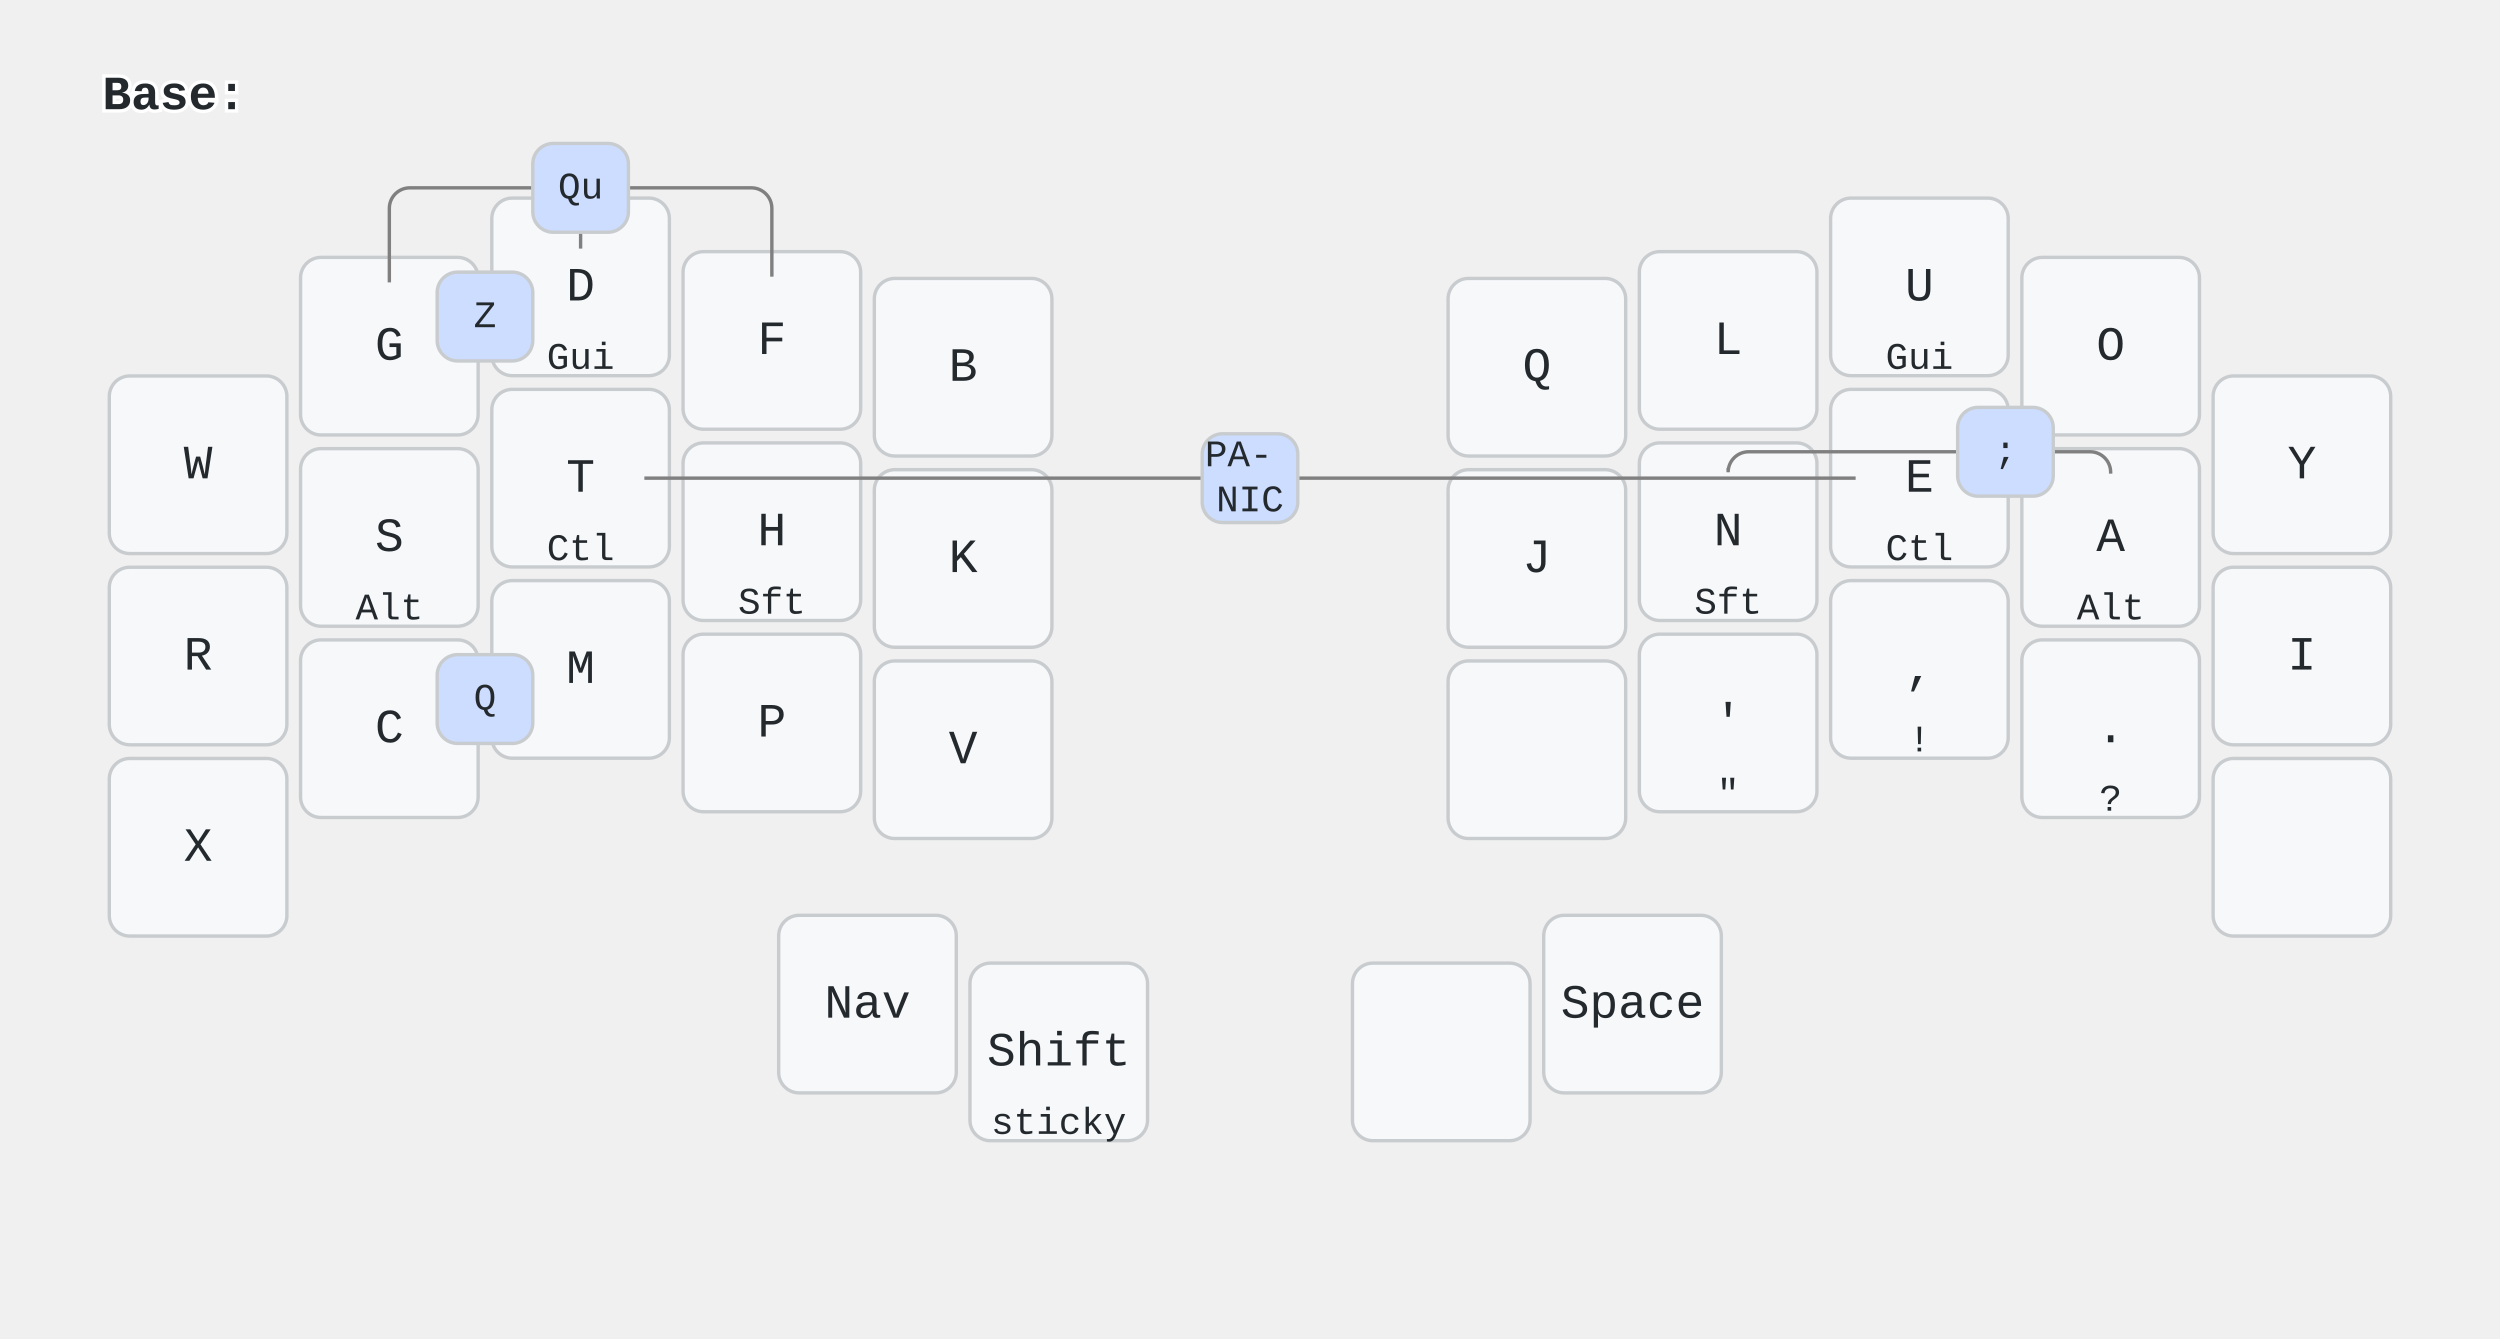
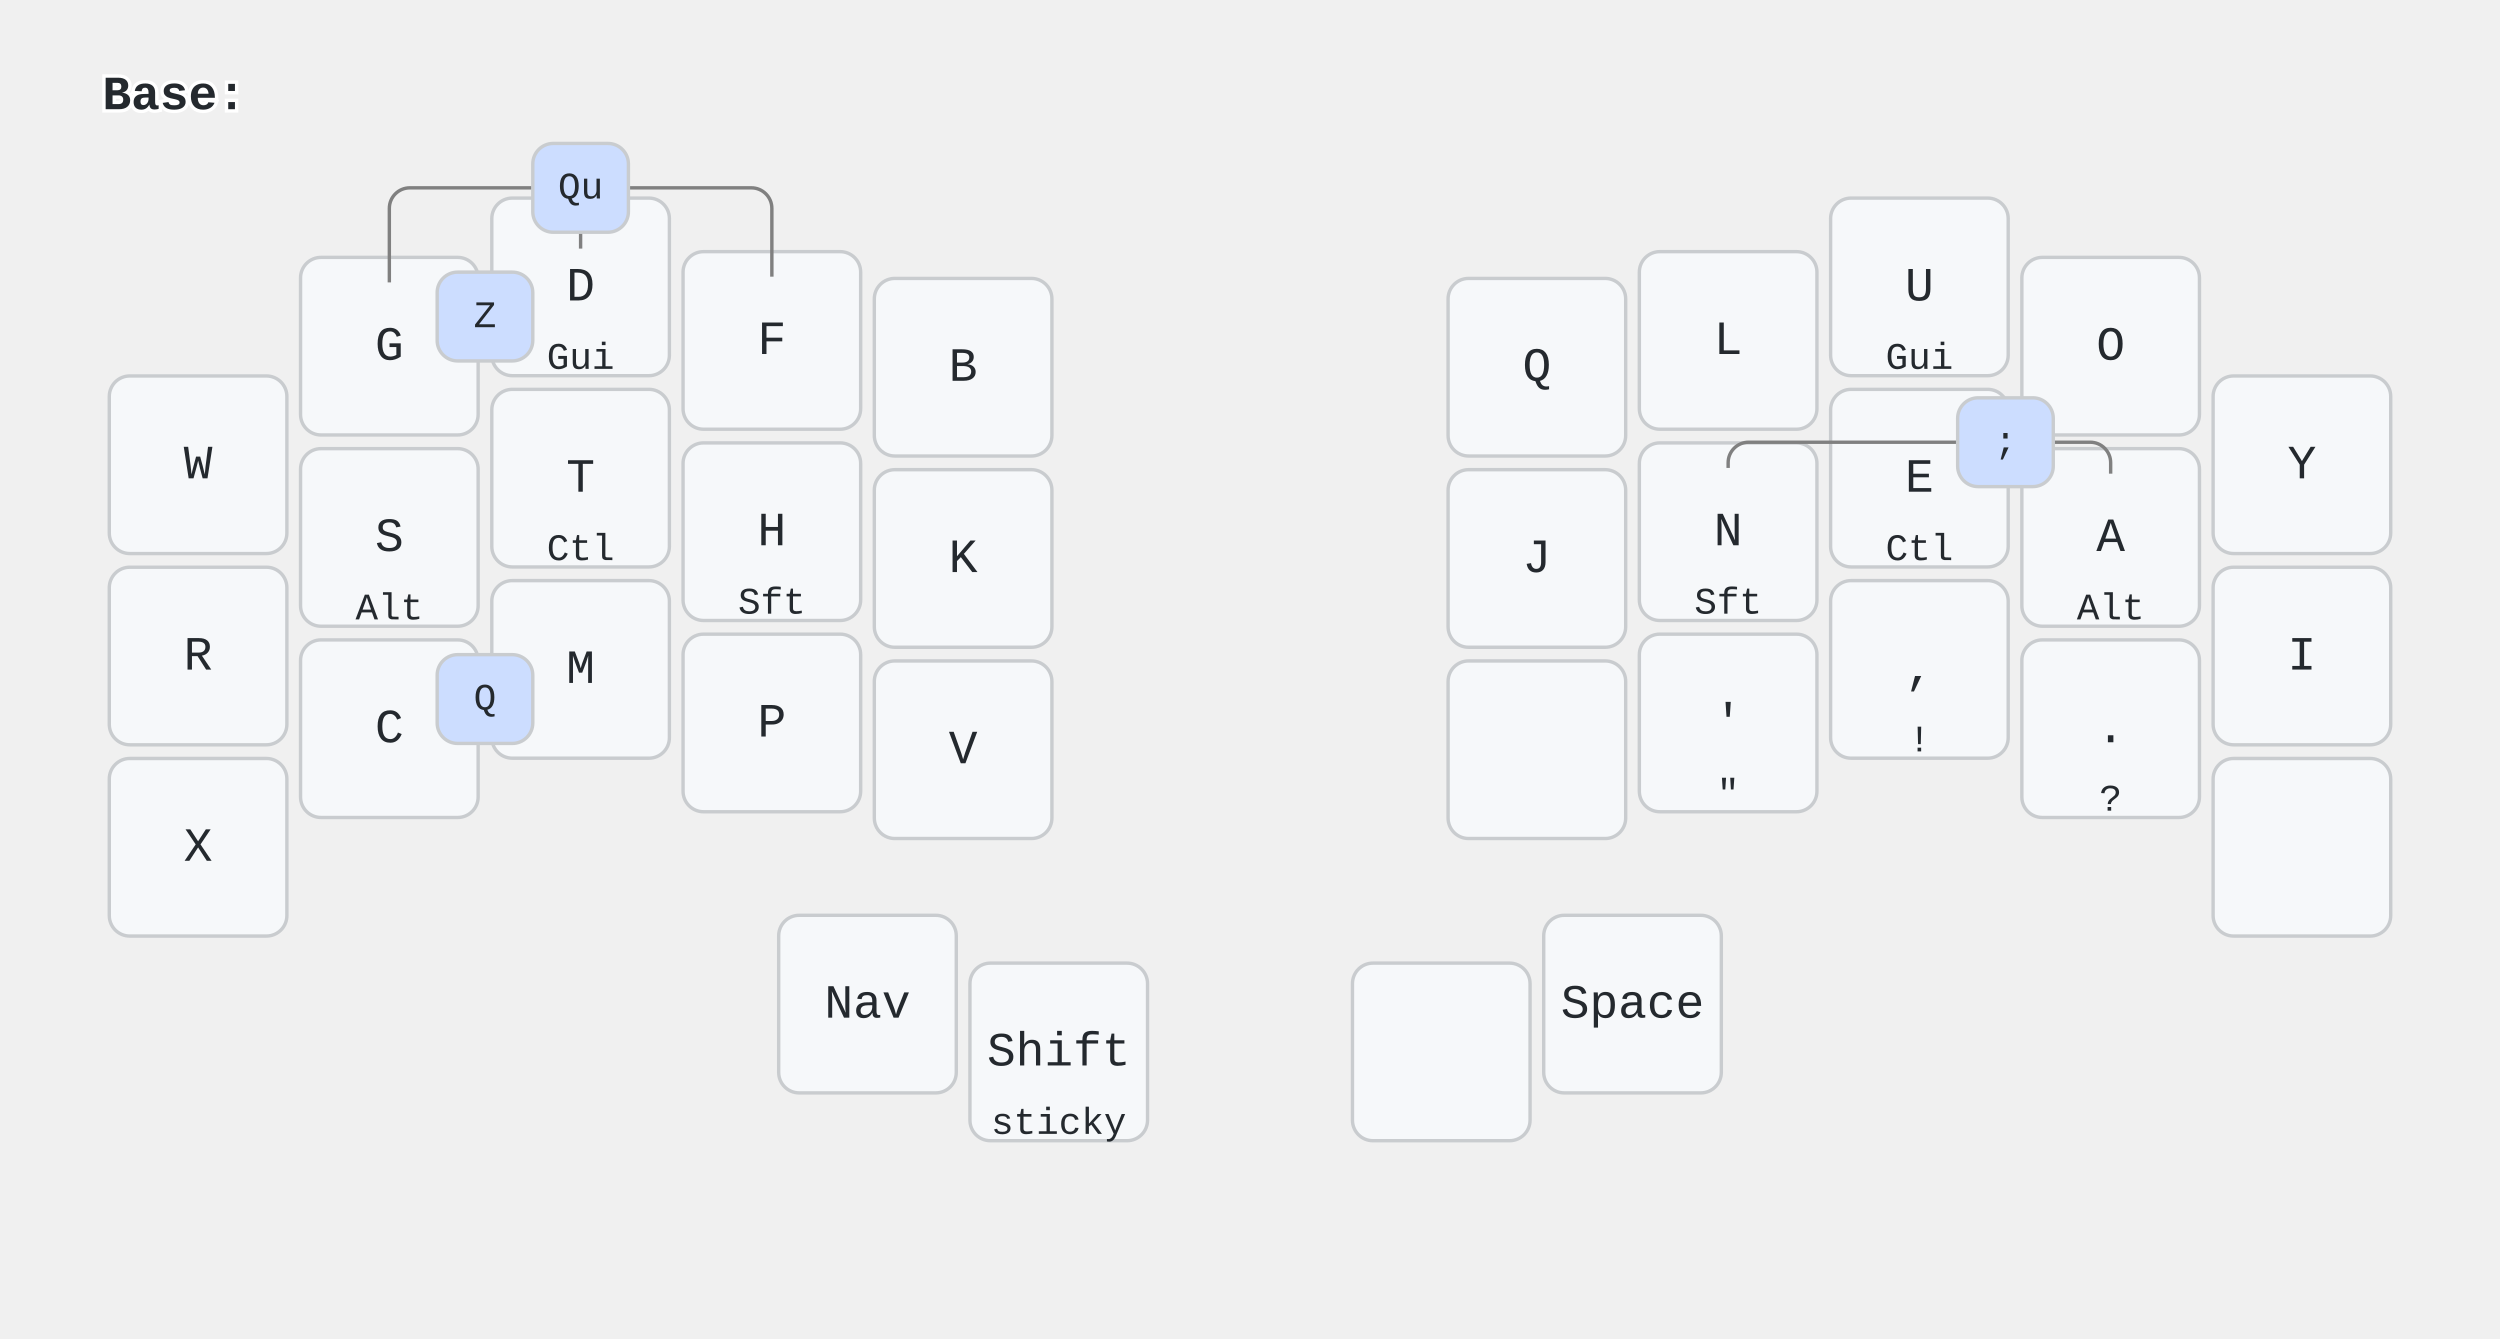
<svg xmlns="http://www.w3.org/2000/svg" width="732.0" height="392.0" viewBox="0 0 732.0 392.0">
  <style>/* font and background color specifications */
svg {
    font-family: SFMono-Regular,Consolas,Liberation Mono,Menlo,monospace;
    font-size: 14px;
    font-kerning: normal;
    text-rendering: optimizeLegibility;
    fill: #24292e;
}

/* default key styling */
rect {
    fill: #f6f8fa;
    stroke: #c9cccf;
    stroke-width: 1;
}

/* color accent for combo boxes */
rect.combo {
    fill: #cdf;
}

/* color accent for held keys */
rect.held, rect.combo.held {
    fill: #fdd;
}

/* color accent for ghost (optional) keys */
rect.ghost, rect.combo.ghost {
    fill: #ddd;
}

text {
    text-anchor: middle;
    dominant-baseline: middle;
}

/* styling for layer labels */
text.label {
    font-weight: bold;
    text-anchor: start;
    stroke: white;
    stroke-width: 2;
    paint-order: stroke;
}

/* styling for combo tap, and key hold/shifted label text */
text.combo, text.hold, text.shifted {
    font-size: 11px;
}

text.hold {
    text-anchor: middle;
    dominant-baseline: auto;
}

text.shifted {
    text-anchor: middle;
    dominant-baseline: hanging;
}

/* styling for hold/shifted label text in combo box */
text.combo.hold, text.combo.shifted {
    font-size: 8px;
}

/* styling for combo dendrons */
path {
    stroke-width: 1;
    stroke: gray;
    fill: none;
}
</style>
  <g class="layer-Base">
    <text x="30.0" y="28.0" class="label">Base:</text>
    <rect rx="6.0" ry="6.0" x="32.0" y="110.08" width="52.0" height="52.0" class="" />
    <text x="58.0" y="136.08" class="tap">W</text>
    <rect rx="6.0" ry="6.0" x="88.0" y="75.36" width="52.0" height="52.0" class="" />
    <text x="114.0" y="101.36" class="tap">G</text>
    <rect rx="6.0" ry="6.0" x="144.0" y="58.0" width="52.0" height="52.0" class="" />
    <text x="170.0" y="84.0" class="tap">D</text>
    <text x="170.0" y="108.0" class="hold">Gui</text>
    <rect rx="6.0" ry="6.0" x="200.0" y="73.68" width="52.0" height="52.0" class="" />
    <text x="226.0" y="99.68" class="tap">F</text>
    <rect rx="6.0" ry="6.0" x="256.0" y="81.52" width="52.0" height="52.0" class="" />
    <text x="282.0" y="107.52" class="tap">B</text>
    <rect rx="6.0" ry="6.0" x="424.0" y="81.52" width="52.0" height="52.0" class="" />
    <text x="450.0" y="107.52" class="tap">Q</text>
    <rect rx="6.0" ry="6.0" x="480.0" y="73.68" width="52.0" height="52.0" class="" />
    <text x="506.0" y="99.68" class="tap">L</text>
    <rect rx="6.0" ry="6.0" x="536.0" y="58.0" width="52.0" height="52.0" class="" />
    <text x="562.0" y="84.0" class="tap">U</text>
    <text x="562.0" y="108.0" class="hold">Gui</text>
    <rect rx="6.0" ry="6.0" x="592.0" y="75.36" width="52.0" height="52.0" class="" />
    <text x="618.0" y="101.36" class="tap">O</text>
    <rect rx="6.0" ry="6.0" x="648.0" y="110.08" width="52.0" height="52.0" class="" />
    <text x="674.0" y="136.08" class="tap">Y</text>
    <rect rx="6.0" ry="6.0" x="32.0" y="166.08" width="52.0" height="52.0" class="" />
    <text x="58.0" y="192.08" class="tap">R</text>
    <rect rx="6.0" ry="6.0" x="88.0" y="131.36" width="52.0" height="52.0" class="" />
    <text x="114.0" y="157.36" class="tap">S</text>
    <text x="114.0" y="181.36" class="hold">Alt</text>
    <rect rx="6.0" ry="6.0" x="144.0" y="114.0" width="52.0" height="52.0" class="" />
    <text x="170.0" y="140.0" class="tap">T</text>
    <text x="170.0" y="164.0" class="hold">Ctl</text>
    <rect rx="6.0" ry="6.0" x="200.0" y="129.68" width="52.0" height="52.0" class="" />
    <text x="226.0" y="155.68" class="tap">H</text>
    <text x="226.0" y="179.68" class="hold">Sft</text>
    <rect rx="6.0" ry="6.0" x="256.0" y="137.52" width="52.0" height="52.0" class="" />
    <text x="282.0" y="163.52" class="tap">K</text>
    <rect rx="6.0" ry="6.0" x="424.0" y="137.52" width="52.0" height="52.0" class="" />
    <text x="450.0" y="163.52" class="tap">J</text>
    <rect rx="6.0" ry="6.0" x="480.0" y="129.68" width="52.0" height="52.0" class="" />
    <text x="506.0" y="155.68" class="tap">N</text>
    <text x="506.0" y="179.68" class="hold">Sft</text>
    <rect rx="6.0" ry="6.0" x="536.0" y="114.0" width="52.0" height="52.0" class="" />
    <text x="562.0" y="140.0" class="tap">E</text>
    <text x="562.0" y="164.0" class="hold">Ctl</text>
    <rect rx="6.0" ry="6.0" x="592.0" y="131.36" width="52.0" height="52.0" class="" />
    <text x="618.0" y="157.36" class="tap">A</text>
    <text x="618.0" y="181.36" class="hold">Alt</text>
    <rect rx="6.0" ry="6.0" x="648.0" y="166.08" width="52.0" height="52.0" class="" />
    <text x="674.0" y="192.08" class="tap">I</text>
    <rect rx="6.0" ry="6.0" x="32.0" y="222.08" width="52.0" height="52.0" class="" />
    <text x="58.0" y="248.08" class="tap">X</text>
    <rect rx="6.0" ry="6.0" x="88.0" y="187.36" width="52.0" height="52.0" class="" />
    <text x="114.0" y="213.36" class="tap">C</text>
    <rect rx="6.0" ry="6.0" x="144.0" y="170.0" width="52.0" height="52.0" class="" />
    <text x="170.0" y="196.0" class="tap">M</text>
    <rect rx="6.0" ry="6.0" x="200.0" y="185.68" width="52.0" height="52.0" class="" />
    <text x="226.0" y="211.68" class="tap">P</text>
    <rect rx="6.0" ry="6.0" x="256.0" y="193.52" width="52.0" height="52.0" class="" />
    <text x="282.0" y="219.52" class="tap">V</text>
    <rect rx="6.0" ry="6.0" x="424.0" y="193.52" width="52.0" height="52.0" class="" />
    <rect rx="6.0" ry="6.0" x="480.0" y="185.68" width="52.0" height="52.0" class="" />
    <text x="506.0" y="211.68" class="tap">'</text>
    <text x="506.0" y="235.68" class="hold">"</text>
    <rect rx="6.0" ry="6.0" x="536.0" y="170.0" width="52.0" height="52.0" class="" />
    <text x="562.0" y="196.0" class="tap">,</text>
    <text x="562.0" y="220.0" class="hold">!</text>
    <rect rx="6.0" ry="6.0" x="592.0" y="187.36" width="52.0" height="52.0" class="" />
    <text x="618.0" y="213.36" class="tap">.</text>
    <text x="618.0" y="237.36" class="hold">?</text>
    <rect rx="6.0" ry="6.0" x="648.0" y="222.08" width="52.0" height="52.0" class="" />
    <rect rx="6.0" ry="6.0" x="228.0" y="268.0" width="52.0" height="52.0" class="" />
    <text x="254.0" y="294.0" class="tap">Nav</text>
    <rect rx="6.0" ry="6.0" x="284.0" y="282.0" width="52.0" height="52.0" class="" />
    <text x="310.0" y="308.0" class="tap">Shift</text>
    <text x="310.0" y="332.0" class="hold">sticky</text>
    <rect rx="6.0" ry="6.0" x="396.0" y="282.0" width="52.0" height="52.0" class="" />
    <rect rx="6.0" ry="6.0" x="452.0" y="268.0" width="52.0" height="52.0" class="" />
    <text x="478.0" y="294.0" class="tap">Space</text>
-     <path d="M366.0,140.0 l-177.333,0.0" />
-     <path d="M366.0,140.0 l177.333,0.0" />
-     <rect rx="6.0" ry="6.0" x="352.0" y="127.0" width="28.0" height="26.0" class="combo" />
-     <text x="366.0" y="140.0" class="combo">
-       <tspan x="366.0" dy="-0.6em">PA-</tspan>
-       <tspan x="366.0" dy="1.2em">NIC</tspan>
-     </text>
    <rect rx="6.0" ry="6.0" x="128.0" y="79.68" width="28.0" height="26.0" class="combo" />
    <text x="142.0" y="92.68" class="combo">Z</text>
-     <path d="M587.2,132.28 h-75.2 a6.0,6.0 0 0 0 -6.0,6.0 v-1.267" />
-     <path d="M587.2,132.28 h24.8 a6.0,6.0 0 0 1 6.0,6.0 v0.413" />
-     <rect rx="6.0" ry="6.0" x="573.2" y="119.28" width="28.0" height="26.0" class="combo" />
-     <text x="587.2" y="132.28" class="combo">;</text>
+     <path d="M587.2,129.48 h-75.2 a6.0,6.0 0 0 0 -6.0,6.0 v1.533" />
+     <path d="M587.2,129.48 h24.8 a6.0,6.0 0 0 1 6.0,6.0 v3.213" />
+     <rect rx="6.0" ry="6.0" x="573.2" y="116.48" width="28.0" height="26.0" class="combo" />
+     <text x="587.2" y="129.48" class="combo">;</text>
    <rect rx="6.0" ry="6.0" x="128.0" y="191.68" width="28.0" height="26.0" class="combo" />
    <text x="142.0" y="204.68" class="combo">Q</text>
    <path d="M170.0,55.0 h-50.0 a6.0,6.0 0 0 0 -6.0,6.0 v21.693" />
    <path d="M170.0,55.0 h-6.0 a6.0,6.0 0 0 0 6.0,6.0 v11.8" />
    <path d="M170.0,55.0 h50.0 a6.0,6.0 0 0 1 6.0,6.0 v20.013" />
    <rect rx="6.0" ry="6.0" x="156.0" y="42.0" width="28.0" height="26.0" class="combo" />
    <text x="170.0" y="55.0" class="combo">Qu</text>
  </g>
</svg>
